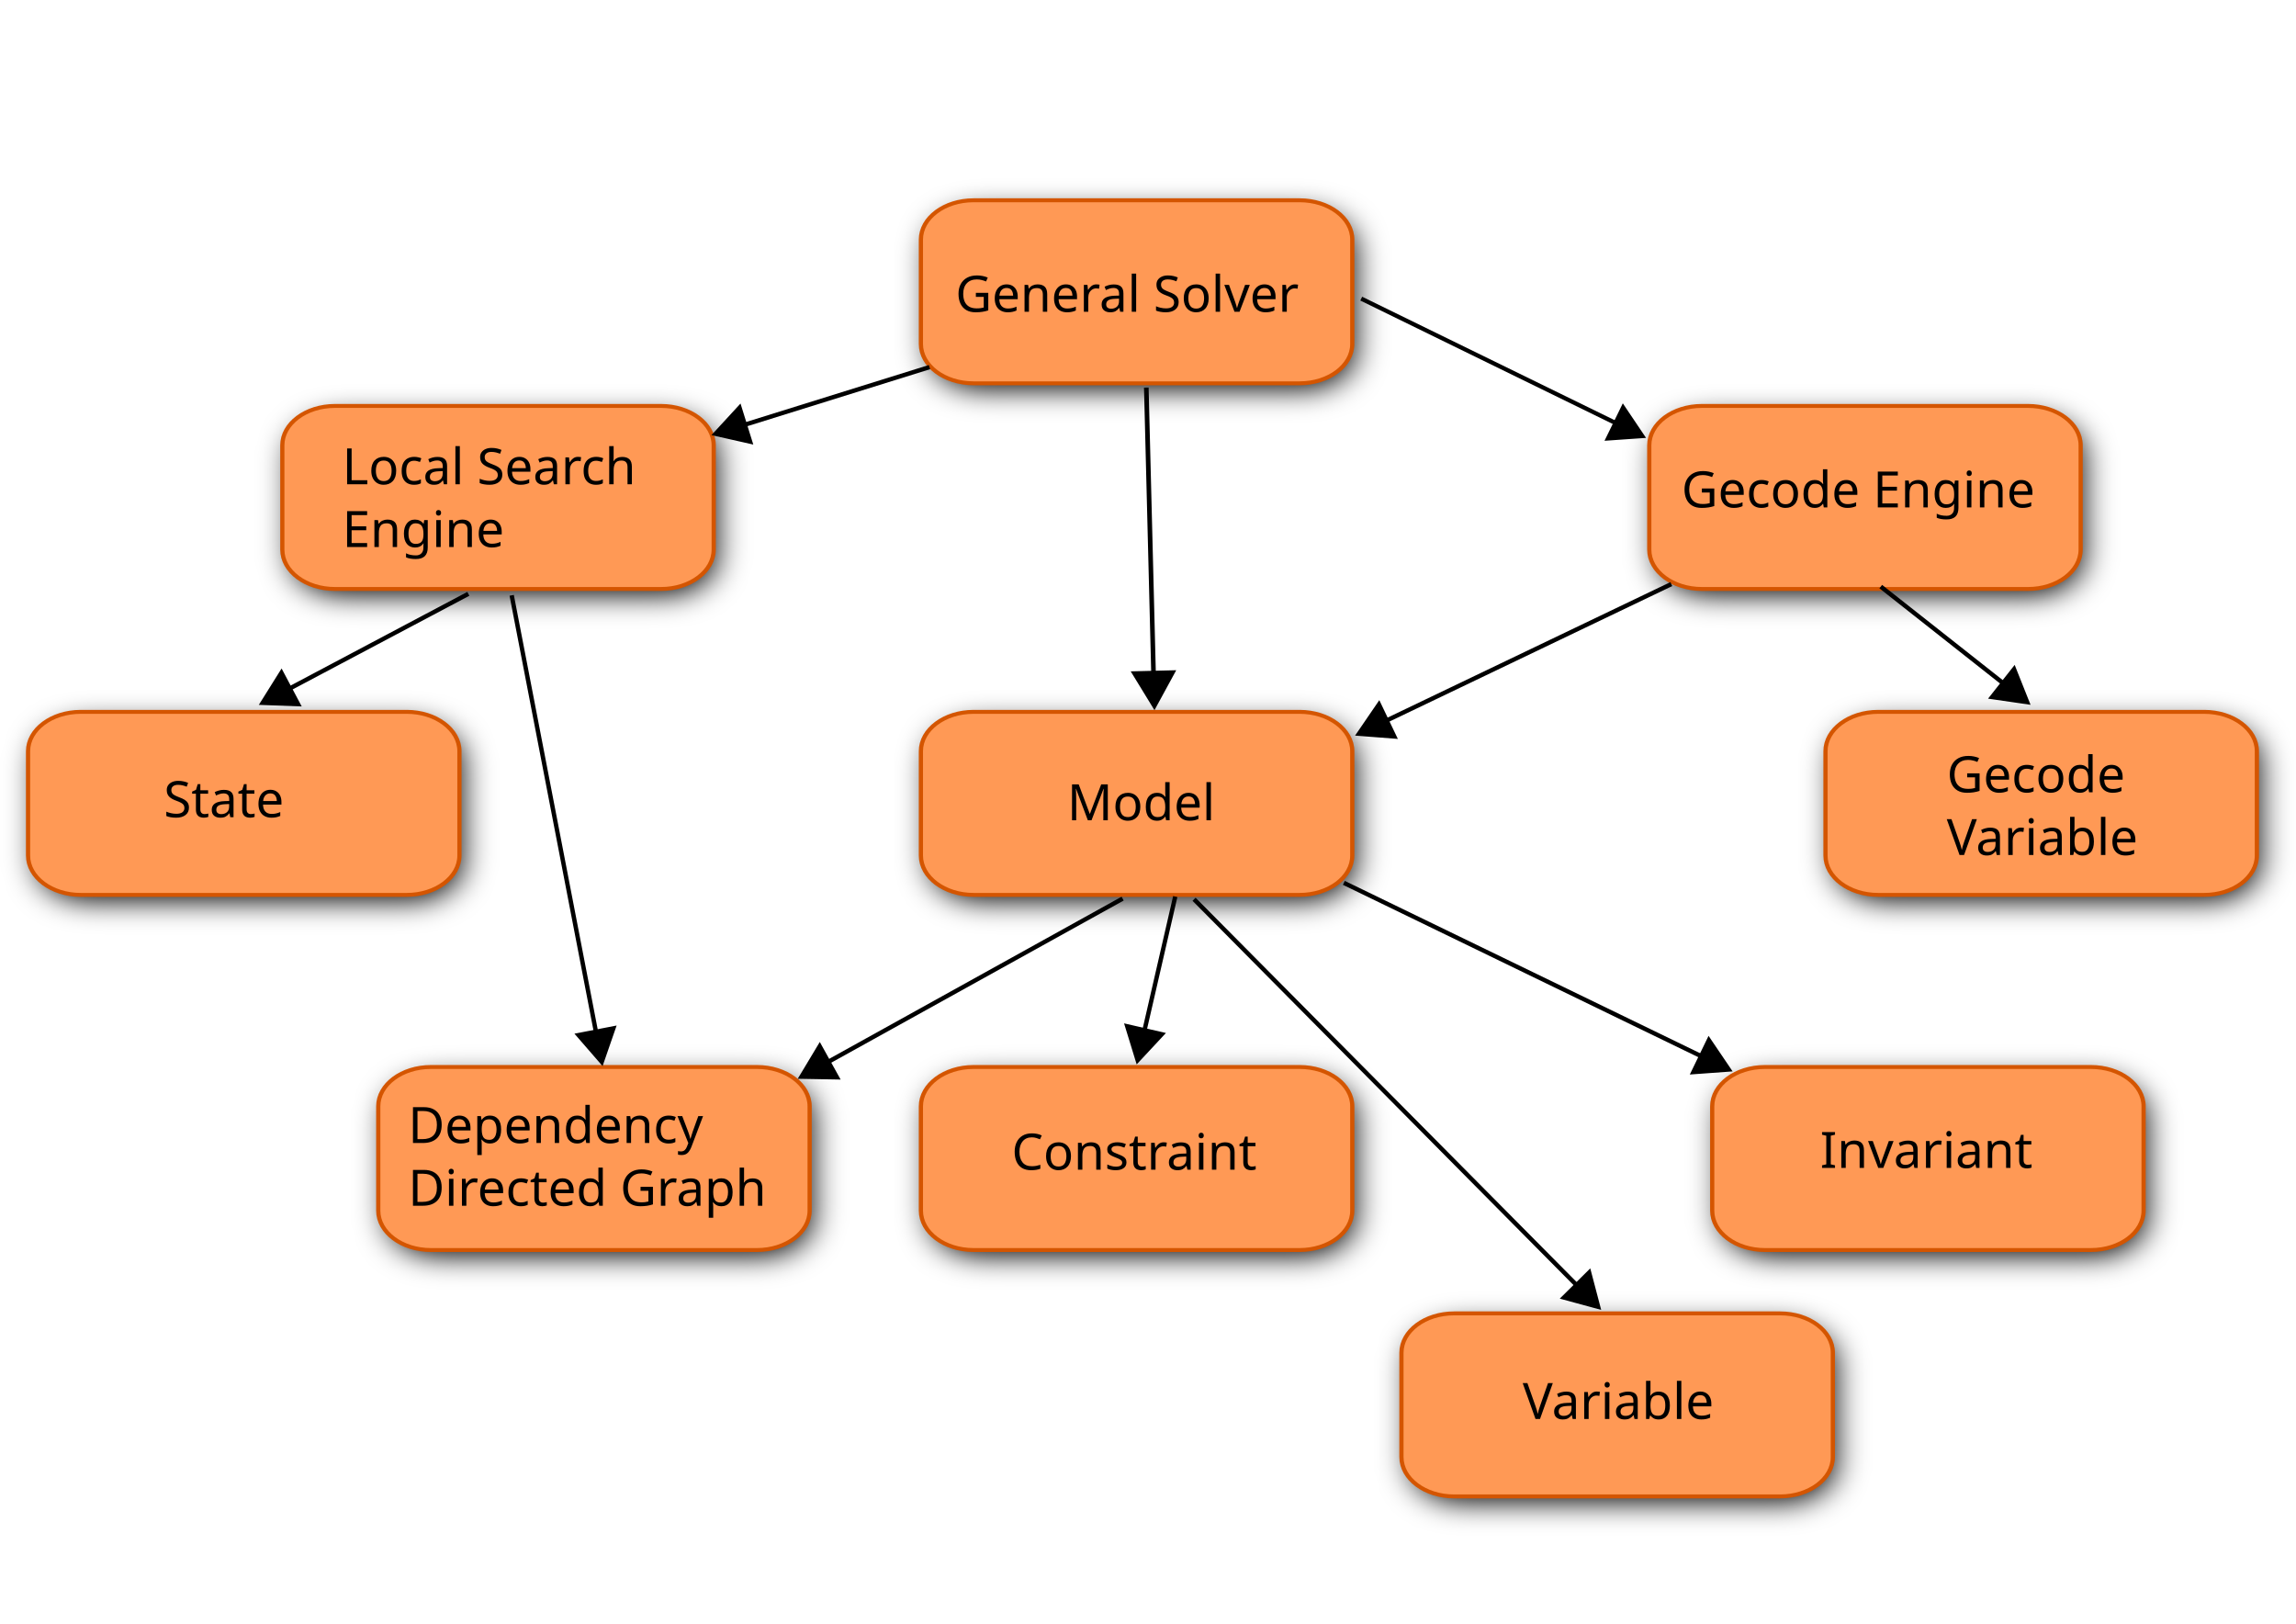
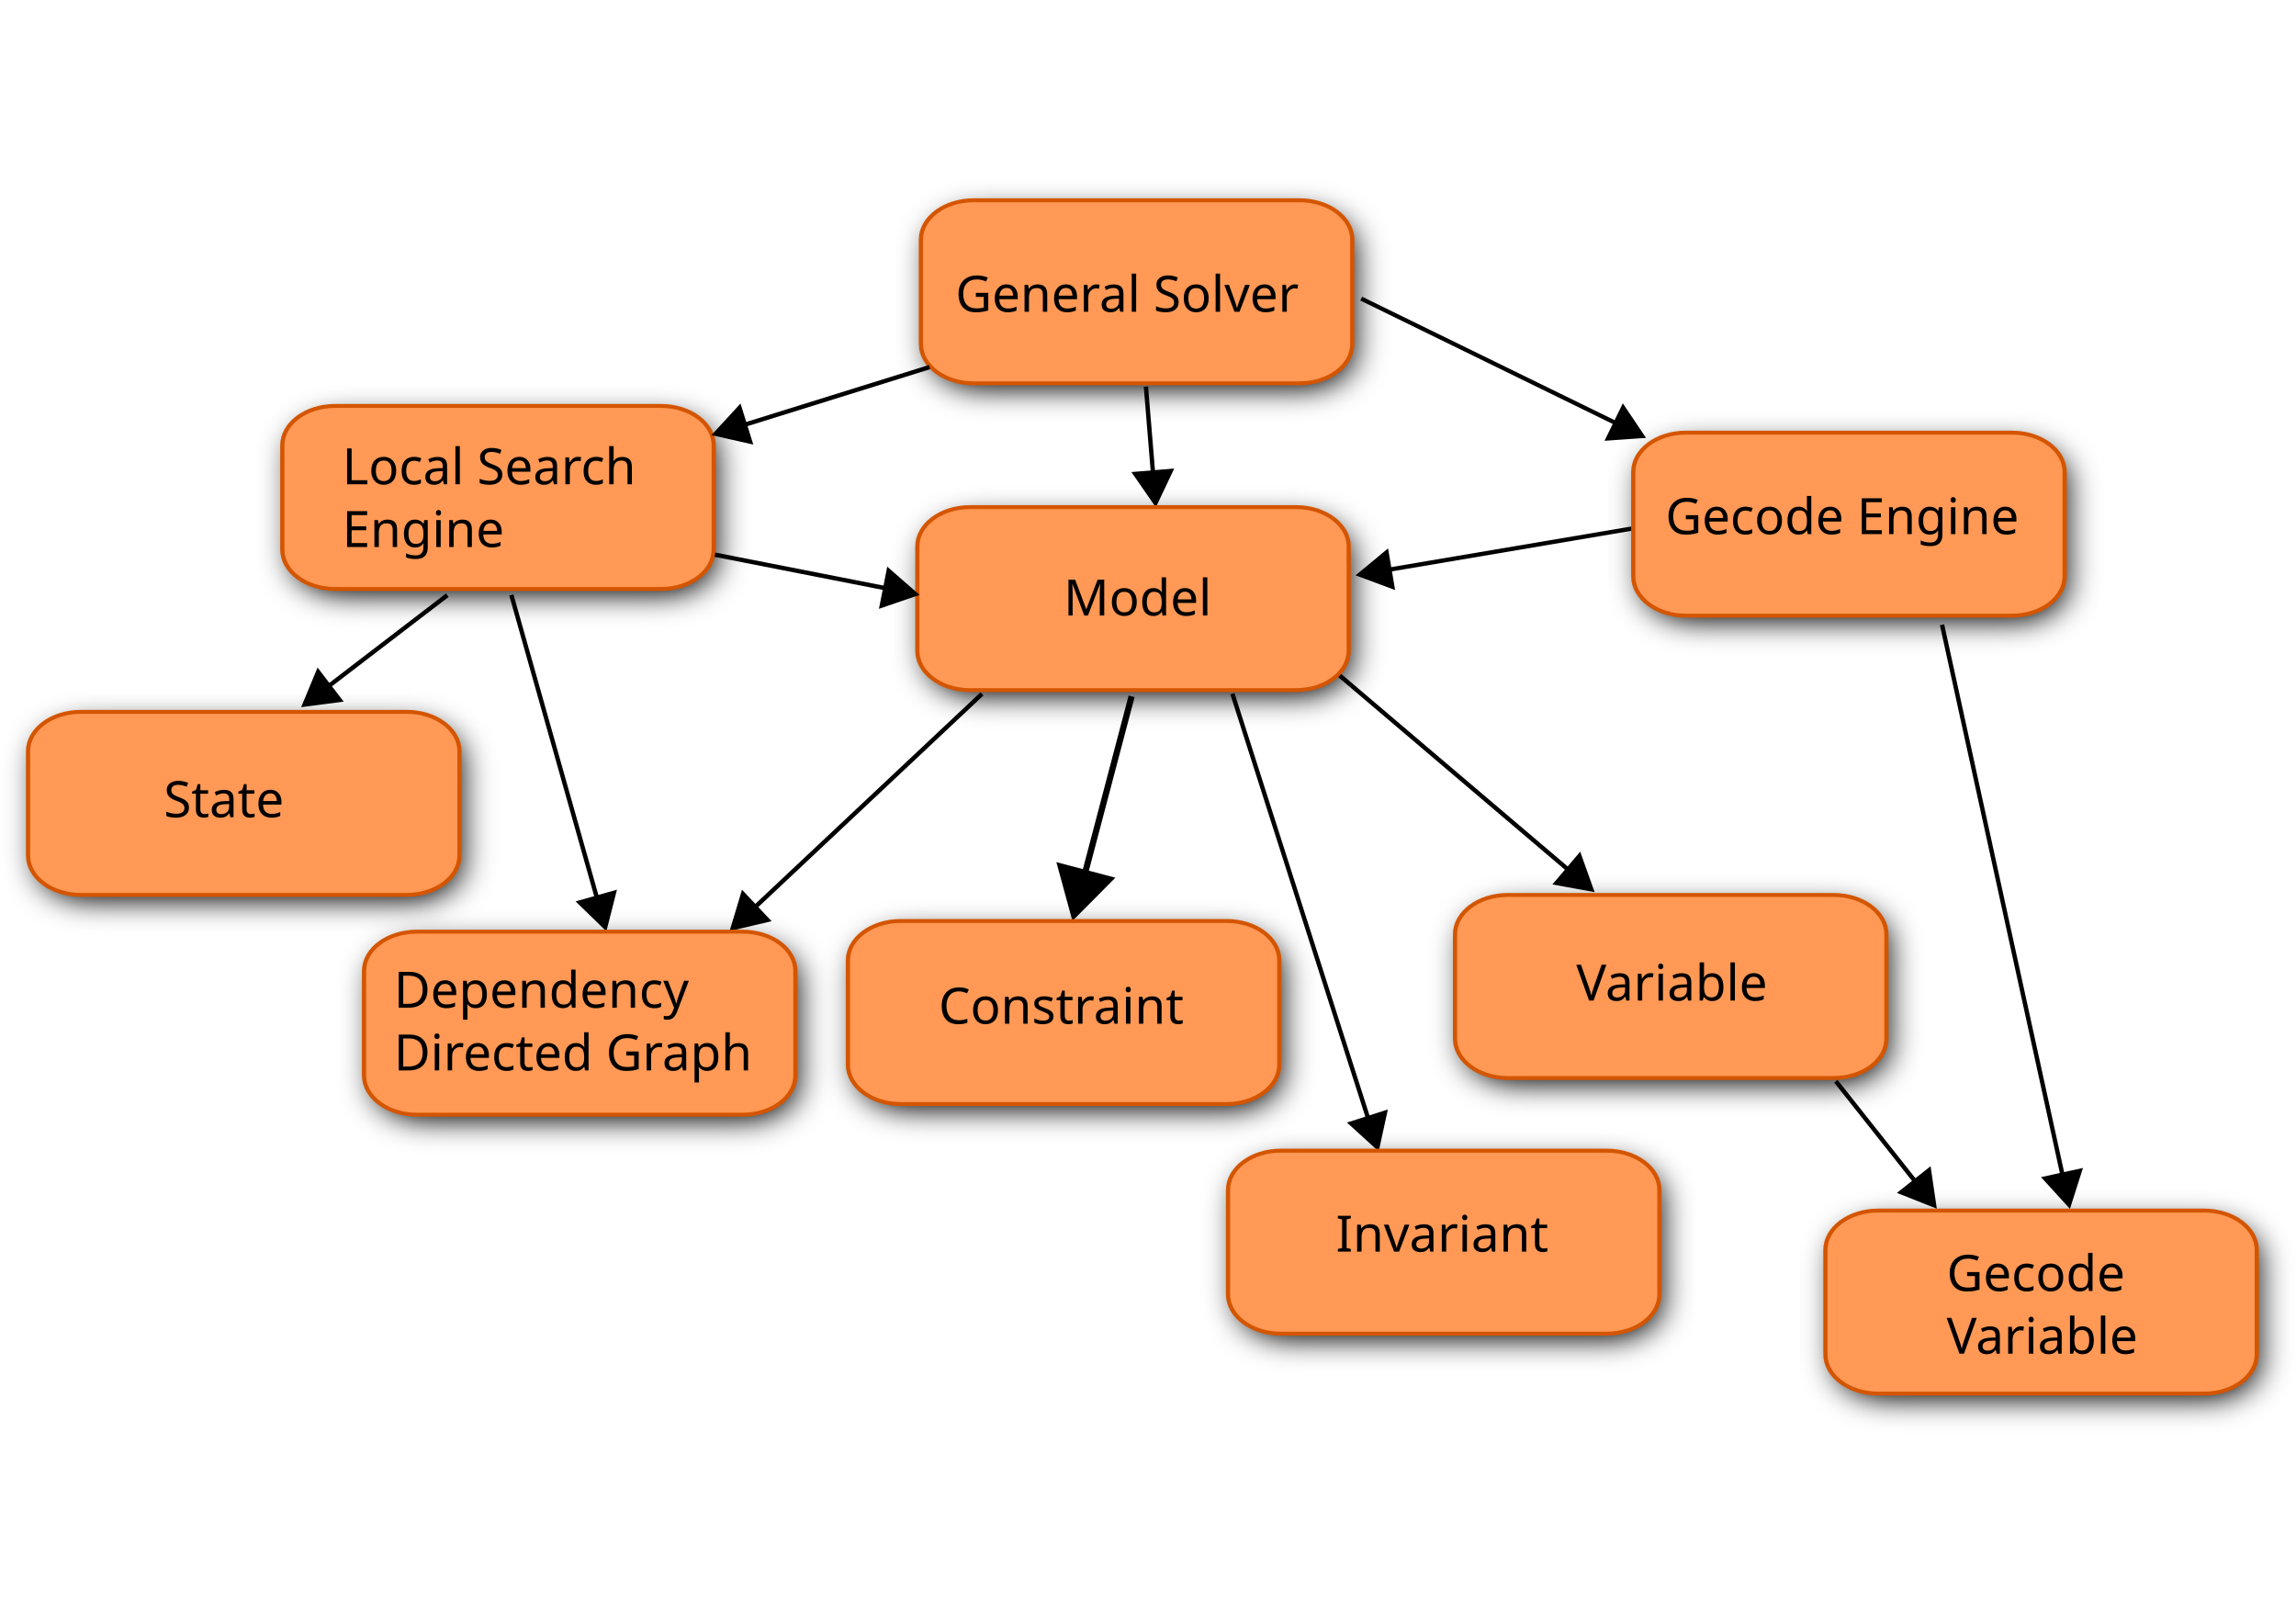
<svg xmlns="http://www.w3.org/2000/svg" width="1052.362" height="744.094" id="svg2" version="1.1">
  <defs id="defs4">
    <marker orient="auto" refY="0.0" refX="0.0" id="TriangleInL" style="overflow:visible">
      <path id="path4104" d="M 5.77,0.0 L -2.88,5.0 L -2.88,-5.0 L 5.77,0.0 z " style="fill-rule:evenodd;stroke:#000000;stroke-width:1.0pt" transform="scale(-0.8)" />
    </marker>
    <marker orient="auto" refY="0.0" refX="0.0" id="TriangleOutL" style="overflow:visible">
      <path id="path4113" d="M 5.77,0.0 L -2.88,5.0 L -2.88,-5.0 L 5.77,0.0 z " style="fill-rule:evenodd;stroke:#000000;stroke-width:1.0pt" transform="scale(0.8)" />
    </marker>
    <marker orient="auto" refY="0.0" refX="0.0" id="Arrow2Lend" style="overflow:visible;">
      <path id="path3992" style="fill-rule:evenodd;stroke-width:0.625;stroke-linejoin:round;" d="M 8.719,4.034 L -2.207,0.016 L 8.719,-4.002 C 6.973,-1.63 6.983,1.616 8.719,4.034 z " transform="scale(1.1) rotate(180) translate(1,0)" />
    </marker>
    <marker orient="auto" refY="0.0" refX="0.0" id="Arrow2Lstart" style="overflow:visible">
      <path id="path3989" style="fill-rule:evenodd;stroke-width:0.625;stroke-linejoin:round" d="M 8.719,4.034 L -2.207,0.016 L 8.719,-4.002 C 6.973,-1.63 6.983,1.616 8.719,4.034 z " transform="scale(1.1) translate(1,0)" />
    </marker>
    <marker orient="auto" refY="0.0" refX="0.0" id="Arrow1Lend" style="overflow:visible;">
      <path id="path3974" d="M 0.0,0.0 L 5.0,-5.0 L -12.5,0.0 L 5.0,5.0 L 0.0,0.0 z " style="fill-rule:evenodd;stroke:#000000;stroke-width:1.0pt;" transform="scale(0.8) rotate(180) translate(12.5,0)" />
    </marker>
    <marker orient="auto" refY="0.0" refX="0.0" id="Arrow1Lstart" style="overflow:visible">
      <path id="path3971" d="M 0.0,0.0 L 5.0,-5.0 L -12.5,0.0 L 5.0,5.0 L 0.0,0.0 z " style="fill-rule:evenodd;stroke:#000000;stroke-width:1.0pt" transform="scale(0.8) translate(12.5,0)" />
    </marker>
    <filter id="filter3767" x="-0.087" width="1.175" y="-0.192" height="1.384">
      <feGaussianBlur stdDeviation="7.445" id="feGaussianBlur3769" />
    </filter>
  </defs>
  <g id="layer1" transform="translate(0,-308.2677)">
    <g id="g3771" transform="matrix(0.9654934,0,0,0.9018325,41.61218,60.97284)">
      <rect transform="matrix(0.9830393,0,0,0.9683143,6.463766,310.0541)" ry="20" rx="25" y="74.246" x="398.972" height="93.012" width="204.789" id="rect2985" style="fill:#000000;filter:url(#filter3767)" />
      <rect style="fill:#ff9955;stroke:#d45500;stroke-width:2;stroke-miterlimit:4;stroke-dasharray:none" id="rect2987" width="204.789" height="93.012" x="394.076" y="375.987" rx="25" ry="20" />
    </g>
-     <g transform="matrix(0.9654934,0,0,0.9018325,375.4586,155.2196)" id="g3775">
-       <rect style="fill:#000000;filter:url(#filter3767)" id="rect3777" width="204.789" height="93.012" x="398.972" y="74.246" rx="25" ry="20" transform="matrix(0.9830393,0,0,0.9683143,6.463766,310.0541)" />
-       <rect ry="20" rx="25" y="375.987" x="394.076" height="93.012" width="204.789" id="rect3779" style="fill:#ff9955;stroke:#d45500;stroke-width:2;stroke-miterlimit:4;stroke-dasharray:none" />
-     </g>
-     <g id="g3781" transform="matrix(0.9654934,0,0,0.9018325,41.61218,295.412)">
-       <rect transform="matrix(0.9830393,0,0,0.9683143,6.463766,310.0541)" ry="20" rx="25" y="74.246" x="398.972" height="93.012" width="204.789" id="rect3783" style="fill:#000000;filter:url(#filter3767)" />
-       <rect style="fill:#ff9955;stroke:#d45500;stroke-width:2;stroke-miterlimit:4;stroke-dasharray:none" id="rect3785" width="204.789" height="93.012" x="394.076" y="375.987" rx="25" ry="20" />
-     </g>
    <g transform="matrix(0.9654934,0,0,0.9018325,-251.0804,155.2196)" id="g3787">
      <rect style="fill:#000000;filter:url(#filter3767)" id="rect3789" width="204.789" height="93.012" x="398.972" y="74.246" rx="25" ry="20" transform="matrix(0.9830393,0,0,0.9683143,6.463766,310.0541)" />
      <rect ry="20" rx="25" y="375.987" x="394.076" height="93.012" width="204.789" id="rect3791" style="fill:#ff9955;stroke:#d45500;stroke-width:2;stroke-miterlimit:4;stroke-dasharray:none" />
    </g>
    <g id="g3793" transform="matrix(0.9654934,0,0,0.9018325,-367.6189,295.412)">
      <rect transform="matrix(0.9830393,0,0,0.9683143,6.463766,310.0541)" ry="20" rx="25" y="74.246" x="398.972" height="93.012" width="204.789" id="rect3795" style="fill:#000000;filter:url(#filter3767)" />
      <rect style="fill:#ff9955;stroke:#d45500;stroke-width:2;stroke-miterlimit:4;stroke-dasharray:none" id="rect3797" width="204.789" height="93.012" x="394.076" y="375.987" rx="25" ry="20" />
    </g>
-     <g transform="matrix(0.9654934,0,0,0.9018325,-207.1055,458.1584)" id="g3799">
-       <rect style="fill:#000000;filter:url(#filter3767)" id="rect3801" width="204.789" height="93.012" x="398.972" y="74.246" rx="25" ry="20" transform="matrix(0.9830393,0,0,0.9683143,6.463766,310.0541)" />
-       <rect ry="20" rx="25" y="375.987" x="394.076" height="93.012" width="204.789" id="rect3803" style="fill:#ff9955;stroke:#d45500;stroke-width:2;stroke-miterlimit:4;stroke-dasharray:none" />
-     </g>
-     <g id="g3805" transform="matrix(0.9654934,0,0,0.9018325,404.3048,458.1584)">
-       <rect transform="matrix(0.9830393,0,0,0.9683143,6.463766,310.0541)" ry="20" rx="25" y="74.246" x="398.972" height="93.012" width="204.789" id="rect3807" style="fill:#000000;filter:url(#filter3767)" />
-       <rect style="fill:#ff9955;stroke:#d45500;stroke-width:2;stroke-miterlimit:4;stroke-dasharray:none" id="rect3809" width="204.789" height="93.012" x="394.076" y="375.987" rx="25" ry="20" />
-     </g>
-     <g transform="matrix(0.9654934,0,0,0.9018325,41.61218,458.1584)" id="g3811">
-       <rect style="fill:#000000;filter:url(#filter3767)" id="rect3813" width="204.789" height="93.012" x="398.972" y="74.246" rx="25" ry="20" transform="matrix(0.9830393,0,0,0.9683143,6.463766,310.0541)" />
-       <rect ry="20" rx="25" y="375.987" x="394.076" height="93.012" width="204.789" id="rect3815" style="fill:#ff9955;stroke:#d45500;stroke-width:2;stroke-miterlimit:4;stroke-dasharray:none" />
-     </g>
-     <g id="g3817" transform="matrix(0.9654934,0,0,0.9018325,456.2279,295.412)">
-       <rect transform="matrix(0.9830393,0,0,0.9683143,6.463766,310.0541)" ry="20" rx="25" y="74.246" x="398.972" height="93.012" width="204.789" id="rect3819" style="fill:#000000;filter:url(#filter3767)" />
-       <rect style="fill:#ff9955;stroke:#d45500;stroke-width:2;stroke-miterlimit:4;stroke-dasharray:none" id="rect3821" width="204.789" height="93.012" x="394.076" y="375.987" rx="25" ry="20" />
-     </g>
    <text xml:space="preserve" style="font-size:23px;font-style:normal;font-weight:normal;line-height:125%;letter-spacing:0px;word-spacing:0px;fill:#000000;fill-opacity:1;stroke:none;font-family:Sans" x="437.925" y="451.15" id="text3837">
      <tspan id="tspan3839" x="437.925" y="451.15" style="font-size:23px">General Solver</tspan>
    </text>
-     <g id="g3841" transform="matrix(0.9654934,0,0,0.9018325,261.8683,571.0734)">
-       <rect transform="matrix(0.9830393,0,0,0.9683143,6.463766,310.0541)" ry="20" rx="25" y="74.246" x="398.972" height="93.012" width="204.789" id="rect3843" style="fill:#000000;filter:url(#filter3767)" />
-       <rect style="fill:#ff9955;stroke:#d45500;stroke-width:2;stroke-miterlimit:4;stroke-dasharray:none" id="rect3845" width="204.789" height="93.012" x="394.076" y="375.987" rx="25" ry="20" />
-     </g>
-     <path id="path6493" d="M 921.773,624.219 862.038,577.092" style="fill:none;stroke:#000000;stroke-width:2;stroke-linecap:butt;stroke-linejoin:miter;stroke-miterlimit:4;stroke-opacity:1;stroke-dasharray:none;marker-start:url(#TriangleInL);display:inline" />
-     <path style="fill:none;stroke:#000000;stroke-width:2.12;stroke-linecap:butt;stroke-linejoin:miter;stroke-miterlimit:4;stroke-opacity:1;stroke-dasharray:none;marker-start:url(#TriangleInL);display:inline" d="M 528.841,621.682 525.405,485.883" id="path7449" />
-     <path id="path7451" d="m 128.667,625.967 85.993,-45.572" style="fill:none;stroke:#000000;stroke-width:2;stroke-linecap:butt;stroke-linejoin:miter;stroke-miterlimit:4;stroke-opacity:1;stroke-dasharray:none;marker-start:url(#TriangleInL);display:inline" />
-     <path style="fill:none;stroke:#000000;stroke-width:2;stroke-linecap:butt;stroke-linejoin:miter;stroke-miterlimit:4;stroke-opacity:1;stroke-dasharray:none;marker-start:url(#TriangleInL);display:inline" d="M 274.035,785.675 234.531,581.077" id="path7453" />
-     <path id="path7455" d="M 375.563,797.133 514.552,720.074" style="fill:none;stroke:#000000;stroke-width:2;stroke-linecap:butt;stroke-linejoin:miter;stroke-miterlimit:4;stroke-opacity:1;stroke-dasharray:none;marker-start:url(#TriangleInL);display:inline" />
-     <path style="fill:none;stroke:#000000;stroke-width:2;stroke-linecap:butt;stroke-linejoin:miter;stroke-miterlimit:4;stroke-opacity:1;stroke-dasharray:none;marker-start:url(#TriangleInL);display:inline" d="M 523.533,784.976 538.672,719.138" id="path7457" />
-     <path id="path7459" d="M 725.897,900.485 547.293,720.371" style="fill:none;stroke:#000000;stroke-width:2;stroke-linecap:butt;stroke-linejoin:miter;stroke-miterlimit:4;stroke-opacity:1;stroke-dasharray:none;marker-start:url(#TriangleInL);display:inline" />
-     <path style="fill:none;stroke:#000000;stroke-width:2;stroke-linecap:butt;stroke-linejoin:miter;stroke-miterlimit:4;stroke-opacity:1;stroke-dasharray:none;marker-start:url(#TriangleInL);display:inline" d="M 783.917,794.304 615.945,712.854" id="path7461" />
-     <path id="path7463" d="M 631.335,640.464 766.039,575.939" style="fill:none;stroke:#000000;stroke-width:2;stroke-linecap:butt;stroke-linejoin:miter;stroke-miterlimit:4;stroke-opacity:1;stroke-dasharray:none;marker-start:url(#TriangleInL);display:inline" />
+     <path id="path6493" d="M 946.319,851.155 890.128,594.575" style="fill:none;stroke:#000000;stroke-width:2;stroke-linecap:butt;stroke-linejoin:miter;stroke-miterlimit:4;stroke-opacity:1;stroke-dasharray:none;marker-start:url(#TriangleInL);display:inline" />
+     <path style="fill:none;stroke:#000000;stroke-width:2;stroke-linecap:butt;stroke-linejoin:miter;stroke-miterlimit:4;stroke-opacity:1;stroke-dasharray:none;marker-start:url(#TriangleInL);display:inline" d="m 528.848,529.449 -3.623,-44.006" id="path7449" />
+     <path id="path7451" d="m 147.042,625.444 57.985,-44.42" style="fill:none;stroke:#000000;stroke-width:2;stroke-linecap:butt;stroke-linejoin:miter;stroke-miterlimit:4;stroke-opacity:1;stroke-dasharray:none;marker-start:url(#TriangleInL);display:inline" />
+     <path style="fill:none;stroke:#000000;stroke-width:2.001;stroke-linecap:butt;stroke-linejoin:miter;stroke-miterlimit:4;stroke-opacity:1;stroke-dasharray:none;marker-start:url(#TriangleInL);display:inline" d="M 274.844,724.131 234.378,580.924" id="path7453" />
+     <path id="path7455" d="M 342.728,727.121 450.09,626.252" style="fill:none;stroke:#000000;stroke-width:2.011;stroke-linecap:butt;stroke-linejoin:miter;stroke-miterlimit:4;stroke-opacity:1;stroke-dasharray:none;marker-start:url(#TriangleInL);display:inline" />
+     <path style="fill:none;stroke:#000000;stroke-width:2.841;stroke-linecap:butt;stroke-linejoin:miter;stroke-miterlimit:4;stroke-opacity:1;stroke-dasharray:none;marker-start:url(#TriangleInL);display:inline" d="m 495.653,714.713 23.016,-87.351" id="path7457" />
+     <path id="path7459" d="M 628.468,825.11 564.87,626.17" style="fill:none;stroke:#000000;stroke-width:2;stroke-linecap:butt;stroke-linejoin:miter;stroke-miterlimit:4;stroke-opacity:1;stroke-dasharray:none;marker-start:url(#TriangleInL);display:inline" />
+     <path style="fill:none;stroke:#000000;stroke-width:2;stroke-linecap:butt;stroke-linejoin:miter;stroke-miterlimit:4;stroke-opacity:1;stroke-dasharray:none;marker-start:url(#TriangleInL);display:inline" d="M 722.228,709.749 613.383,617.28" id="path7461" />
+     <path id="path7463" d="M 632.331,570.058 764.016,547.773" style="fill:none;stroke:#000000;stroke-width:1.967;stroke-linecap:butt;stroke-linejoin:miter;stroke-miterlimit:4;stroke-opacity:1;stroke-dasharray:none;marker-start:url(#TriangleInL);display:inline" />
    <path style="fill:none;stroke:#000000;stroke-width:2;stroke-linecap:butt;stroke-linejoin:miter;stroke-miterlimit:4;stroke-opacity:1;stroke-dasharray:none;marker-start:url(#TriangleInL);display:inline" d="m 336.923,504.285 89.118,-27.791" id="path7465" />
    <path id="path4060" d="M 744.558,504.098 623.911,445.119" style="fill:none;stroke:#000000;stroke-width:1.94;stroke-linecap:butt;stroke-linejoin:miter;stroke-miterlimit:4;stroke-opacity:1;stroke-dasharray:none;marker-start:url(#TriangleInL);display:inline" />
    <text xml:space="preserve" style="font-size:40px;font-style:normal;font-weight:normal;line-height:125%;letter-spacing:0px;word-spacing:0px;fill:#000000;fill-opacity:1;stroke:none;font-family:Sans" x="156.867" y="530.191" id="text4120">
      <tspan id="tspan4122" x="156.867" y="530.191" style="font-size:23px">Local Search </tspan>
      <tspan x="156.867" y="558.941" id="tspan4124" style="font-size:23px">Engine</tspan>
    </text>
    <text xml:space="preserve" style="font-size:40px;font-style:normal;font-weight:normal;line-height:125%;letter-spacing:0px;word-spacing:0px;fill:#000000;fill-opacity:1;stroke:none;font-family:Sans" x="75.062" y="682.763" id="text4126">
      <tspan id="tspan4128" x="75.062" y="682.763" style="font-size:23px">State</tspan>
    </text>
-     <text xml:space="preserve" style="font-size:40px;font-style:normal;font-weight:normal;line-height:125%;letter-spacing:0px;word-spacing:0px;fill:#000000;fill-opacity:1;stroke:none;font-family:Sans" x="187.051" y="832.071" id="text4130">
-       <tspan id="tspan4132" x="187.051" y="832.071" style="font-size:23px">Dependency </tspan>
-       <tspan x="187.051" y="860.821" id="tspan4134" style="font-size:23px">Directed Graph</tspan>
-     </text>
-     <text xml:space="preserve" style="font-size:40px;font-style:normal;font-weight:normal;line-height:125%;letter-spacing:0px;word-spacing:0px;fill:#000000;fill-opacity:1;stroke:none;font-family:Sans" x="489.13" y="684.163" id="text4136">
-       <tspan id="tspan4138" x="489.13" y="684.163" style="font-size:23px">Model</tspan>
-     </text>
-     <text xml:space="preserve" style="font-size:23px;font-style:normal;font-weight:normal;line-height:125%;letter-spacing:0px;word-spacing:0px;fill:#000000;fill-opacity:1;stroke:none;font-family:Sans" x="834.208" y="843.494" id="text4140">
-       <tspan id="tspan4142" x="834.208" y="843.494">Invariant</tspan>
-     </text>
-     <text xml:space="preserve" style="font-size:23px;font-style:normal;font-weight:normal;line-height:125%;letter-spacing:0px;word-spacing:0px;fill:#000000;fill-opacity:1;stroke:none;font-family:Sans" x="463.665" y="844.309" id="text4144">
-       <tspan id="tspan4146" x="463.665" y="844.309">Constraint</tspan>
-     </text>
-     <text xml:space="preserve" style="font-size:23px;font-style:normal;font-weight:normal;line-height:125%;letter-spacing:0px;word-spacing:0px;fill:#000000;fill-opacity:1;stroke:none;font-family:Sans" x="697.925" y="958.534" id="text4148">
-       <tspan id="tspan4150" x="697.925" y="958.534">Variable</tspan>
-     </text>
-     <text xml:space="preserve" style="font-size:23px;font-style:normal;font-weight:normal;line-height:125%;letter-spacing:0px;word-spacing:0px;fill:#000000;fill-opacity:1;stroke:none;font-family:Sans" x="892.285" y="671.34" id="text4152">
-       <tspan id="tspan4154" x="892.285" y="671.34">Gecode </tspan>
-       <tspan x="892.285" y="700.09" id="tspan4160">Variable</tspan>
-     </text>
-     <text xml:space="preserve" style="font-size:23px;font-style:normal;font-weight:normal;line-height:125%;letter-spacing:0px;word-spacing:0px;fill:#000000;fill-opacity:1;stroke:none;font-family:Sans" x="770.687" y="540.797" id="text4156">
-       <tspan id="tspan4158" x="770.687" y="540.797">Gecode Engine</tspan>
-     </text>
+     <g id="g4242" transform="translate(-6.527145,-62.00787)">
+       <g id="g3799" transform="matrix(0.9654934,0,0,0.9018325,-207.1055,458.1584)">
+         <rect transform="matrix(0.9830393,0,0,0.9683143,6.463766,310.0541)" ry="20" rx="25" y="74.246" x="398.972" height="93.012" width="204.789" id="rect3801" style="fill:#000000;filter:url(#filter3767)" />
+         <rect style="fill:#ff9955;stroke:#d45500;stroke-width:2;stroke-miterlimit:4;stroke-dasharray:none" id="rect3803" width="204.789" height="93.012" x="394.076" y="375.987" rx="25" ry="20" />
+       </g>
+       <text id="text4130" y="832.071" x="187.051" style="font-size:40px;font-style:normal;font-weight:normal;line-height:125%;letter-spacing:0px;word-spacing:0px;fill:#000000;fill-opacity:1;stroke:none;font-family:Sans" xml:space="preserve">
+         <tspan style="font-size:23px" y="832.071" x="187.051" id="tspan4132">Dependency </tspan>
+         <tspan style="font-size:23px" id="tspan4134" y="860.821" x="187.051">Directed Graph</tspan>
+       </text>
+     </g>
+     <g id="g4213" transform="translate(-1.631786,-93.8277)">
+       <g transform="matrix(0.9654934,0,0,0.9018325,41.61218,295.412)" id="g3781">
+         <rect style="fill:#000000;filter:url(#filter3767)" id="rect3783" width="204.789" height="93.012" x="398.972" y="74.246" rx="25" ry="20" transform="matrix(0.9830393,0,0,0.9683143,6.463766,310.0541)" />
+         <rect ry="20" rx="25" y="375.987" x="394.076" height="93.012" width="204.789" id="rect3785" style="fill:#ff9955;stroke:#d45500;stroke-width:2;stroke-miterlimit:4;stroke-dasharray:none" />
+       </g>
+       <text id="text4136" y="684.163" x="489.13" style="font-size:40px;font-style:normal;font-weight:normal;line-height:125%;letter-spacing:0px;word-spacing:0px;fill:#000000;fill-opacity:1;stroke:none;font-family:Sans" xml:space="preserve">
+         <tspan style="font-size:23px" y="684.163" x="489.13" id="tspan4138">Model</tspan>
+       </text>
+     </g>
+     <g id="g4199" transform="translate(-221.9229,38.34697)">
+       <g transform="matrix(0.9654934,0,0,0.9018325,404.3048,458.1584)" id="g3805">
+         <rect style="fill:#000000;filter:url(#filter3767)" id="rect3807" width="204.789" height="93.012" x="398.972" y="74.246" rx="25" ry="20" transform="matrix(0.9830393,0,0,0.9683143,6.463766,310.0541)" />
+         <rect ry="20" rx="25" y="375.987" x="394.076" height="93.012" width="204.789" id="rect3809" style="fill:#ff9955;stroke:#d45500;stroke-width:2;stroke-miterlimit:4;stroke-dasharray:none" />
+       </g>
+       <text id="text4140" y="843.494" x="834.208" style="font-size:23px;font-style:normal;font-weight:normal;line-height:125%;letter-spacing:0px;word-spacing:0px;fill:#000000;fill-opacity:1;stroke:none;font-family:Sans" xml:space="preserve">
+         <tspan y="843.494" x="834.208" id="tspan4142">Invariant</tspan>
+       </text>
+     </g>
+     <g id="g4235" transform="translate(-33.45162,-66.90324)">
+       <g id="g3811" transform="matrix(0.9654934,0,0,0.9018325,41.61218,458.1584)">
+         <rect transform="matrix(0.9830393,0,0,0.9683143,6.463766,310.0541)" ry="20" rx="25" y="74.246" x="398.972" height="93.012" width="204.789" id="rect3813" style="fill:#000000;filter:url(#filter3767)" />
+         <rect style="fill:#ff9955;stroke:#d45500;stroke-width:2;stroke-miterlimit:4;stroke-dasharray:none" id="rect3815" width="204.789" height="93.012" x="394.076" y="375.987" rx="25" ry="20" />
+       </g>
+       <text id="text4144" y="844.309" x="463.665" style="font-size:23px;font-style:normal;font-weight:normal;line-height:125%;letter-spacing:0px;word-spacing:0px;fill:#000000;fill-opacity:1;stroke:none;font-family:Sans" xml:space="preserve">
+         <tspan y="844.309" x="463.665" id="tspan4146">Constraint</tspan>
+       </text>
+     </g>
+     <g id="g4206" transform="translate(24.55219,-191.7403)">
+       <g transform="matrix(0.9654934,0,0,0.9018325,261.8683,571.0734)" id="g3841">
+         <rect style="fill:#000000;filter:url(#filter3767)" id="rect3843" width="204.789" height="93.012" x="398.972" y="74.246" rx="25" ry="20" transform="matrix(0.9830393,0,0,0.9683143,6.463766,310.0541)" />
+         <rect ry="20" rx="25" y="375.987" x="394.076" height="93.012" width="204.789" id="rect3845" style="fill:#ff9955;stroke:#d45500;stroke-width:2;stroke-miterlimit:4;stroke-dasharray:none" />
+       </g>
+       <text id="text4148" y="958.534" x="697.925" style="font-size:23px;font-style:normal;font-weight:normal;line-height:125%;letter-spacing:0px;word-spacing:0px;fill:#000000;fill-opacity:1;stroke:none;font-family:Sans" xml:space="preserve">
+         <tspan y="958.534" x="697.925" id="tspan4150">Variable</tspan>
+       </text>
+     </g>
+     <g id="g4227" transform="translate(-0.04308363,228.5443)">
+       <g transform="matrix(0.9654934,0,0,0.9018325,456.2279,295.412)" id="g3817">
+         <rect style="fill:#000000;filter:url(#filter3767)" id="rect3819" width="204.789" height="93.012" x="398.972" y="74.246" rx="25" ry="20" transform="matrix(0.9830393,0,0,0.9683143,6.463766,310.0541)" />
+         <rect ry="20" rx="25" y="375.987" x="394.076" height="93.012" width="204.789" id="rect3821" style="fill:#ff9955;stroke:#d45500;stroke-width:2;stroke-miterlimit:4;stroke-dasharray:none" />
+       </g>
+       <text id="text4152" y="671.34" x="892.285" style="font-size:23px;font-style:normal;font-weight:normal;line-height:125%;letter-spacing:0px;word-spacing:0px;fill:#000000;fill-opacity:1;stroke:none;font-family:Sans" xml:space="preserve">
+         <tspan y="671.34" x="892.285" id="tspan4154">Gecode </tspan>
+         <tspan id="tspan4160" y="700.09" x="892.285">Variable</tspan>
+       </text>
+     </g>
+     <g id="g4220" transform="translate(-7.343038,12.2384)">
+       <g id="g3775" transform="matrix(0.9654934,0,0,0.9018325,375.4586,155.2196)">
+         <rect transform="matrix(0.9830393,0,0,0.9683143,6.463766,310.0541)" ry="20" rx="25" y="74.246" x="398.972" height="93.012" width="204.789" id="rect3777" style="fill:#000000;filter:url(#filter3767)" />
+         <rect style="fill:#ff9955;stroke:#d45500;stroke-width:2;stroke-miterlimit:4;stroke-dasharray:none" id="rect3779" width="204.789" height="93.012" x="394.076" y="375.987" rx="25" ry="20" />
+       </g>
+       <text id="text4156" y="540.797" x="770.687" style="font-size:23px;font-style:normal;font-weight:normal;line-height:125%;letter-spacing:0px;word-spacing:0px;fill:#000000;fill-opacity:1;stroke:none;font-family:Sans" xml:space="preserve">
+         <tspan y="540.797" x="770.687" id="tspan4158">Gecode Engine</tspan>
+       </text>
+     </g>
+     <path id="path3393" d="M 410.328,578.703 327.695,562.463" style="fill:none;stroke:#000000;stroke-width:2;stroke-linecap:butt;stroke-linejoin:miter;stroke-miterlimit:4;stroke-opacity:1;stroke-dasharray:none;marker-start:url(#TriangleInL);display:inline" />
+     <path style="fill:none;stroke:#000000;stroke-width:2;stroke-linecap:butt;stroke-linejoin:miter;stroke-miterlimit:4;stroke-opacity:1;stroke-dasharray:none;marker-start:url(#TriangleInL);display:inline" d="M 880.676,853.27 841.442,803.744" id="path4250" />
  </g>
</svg>
